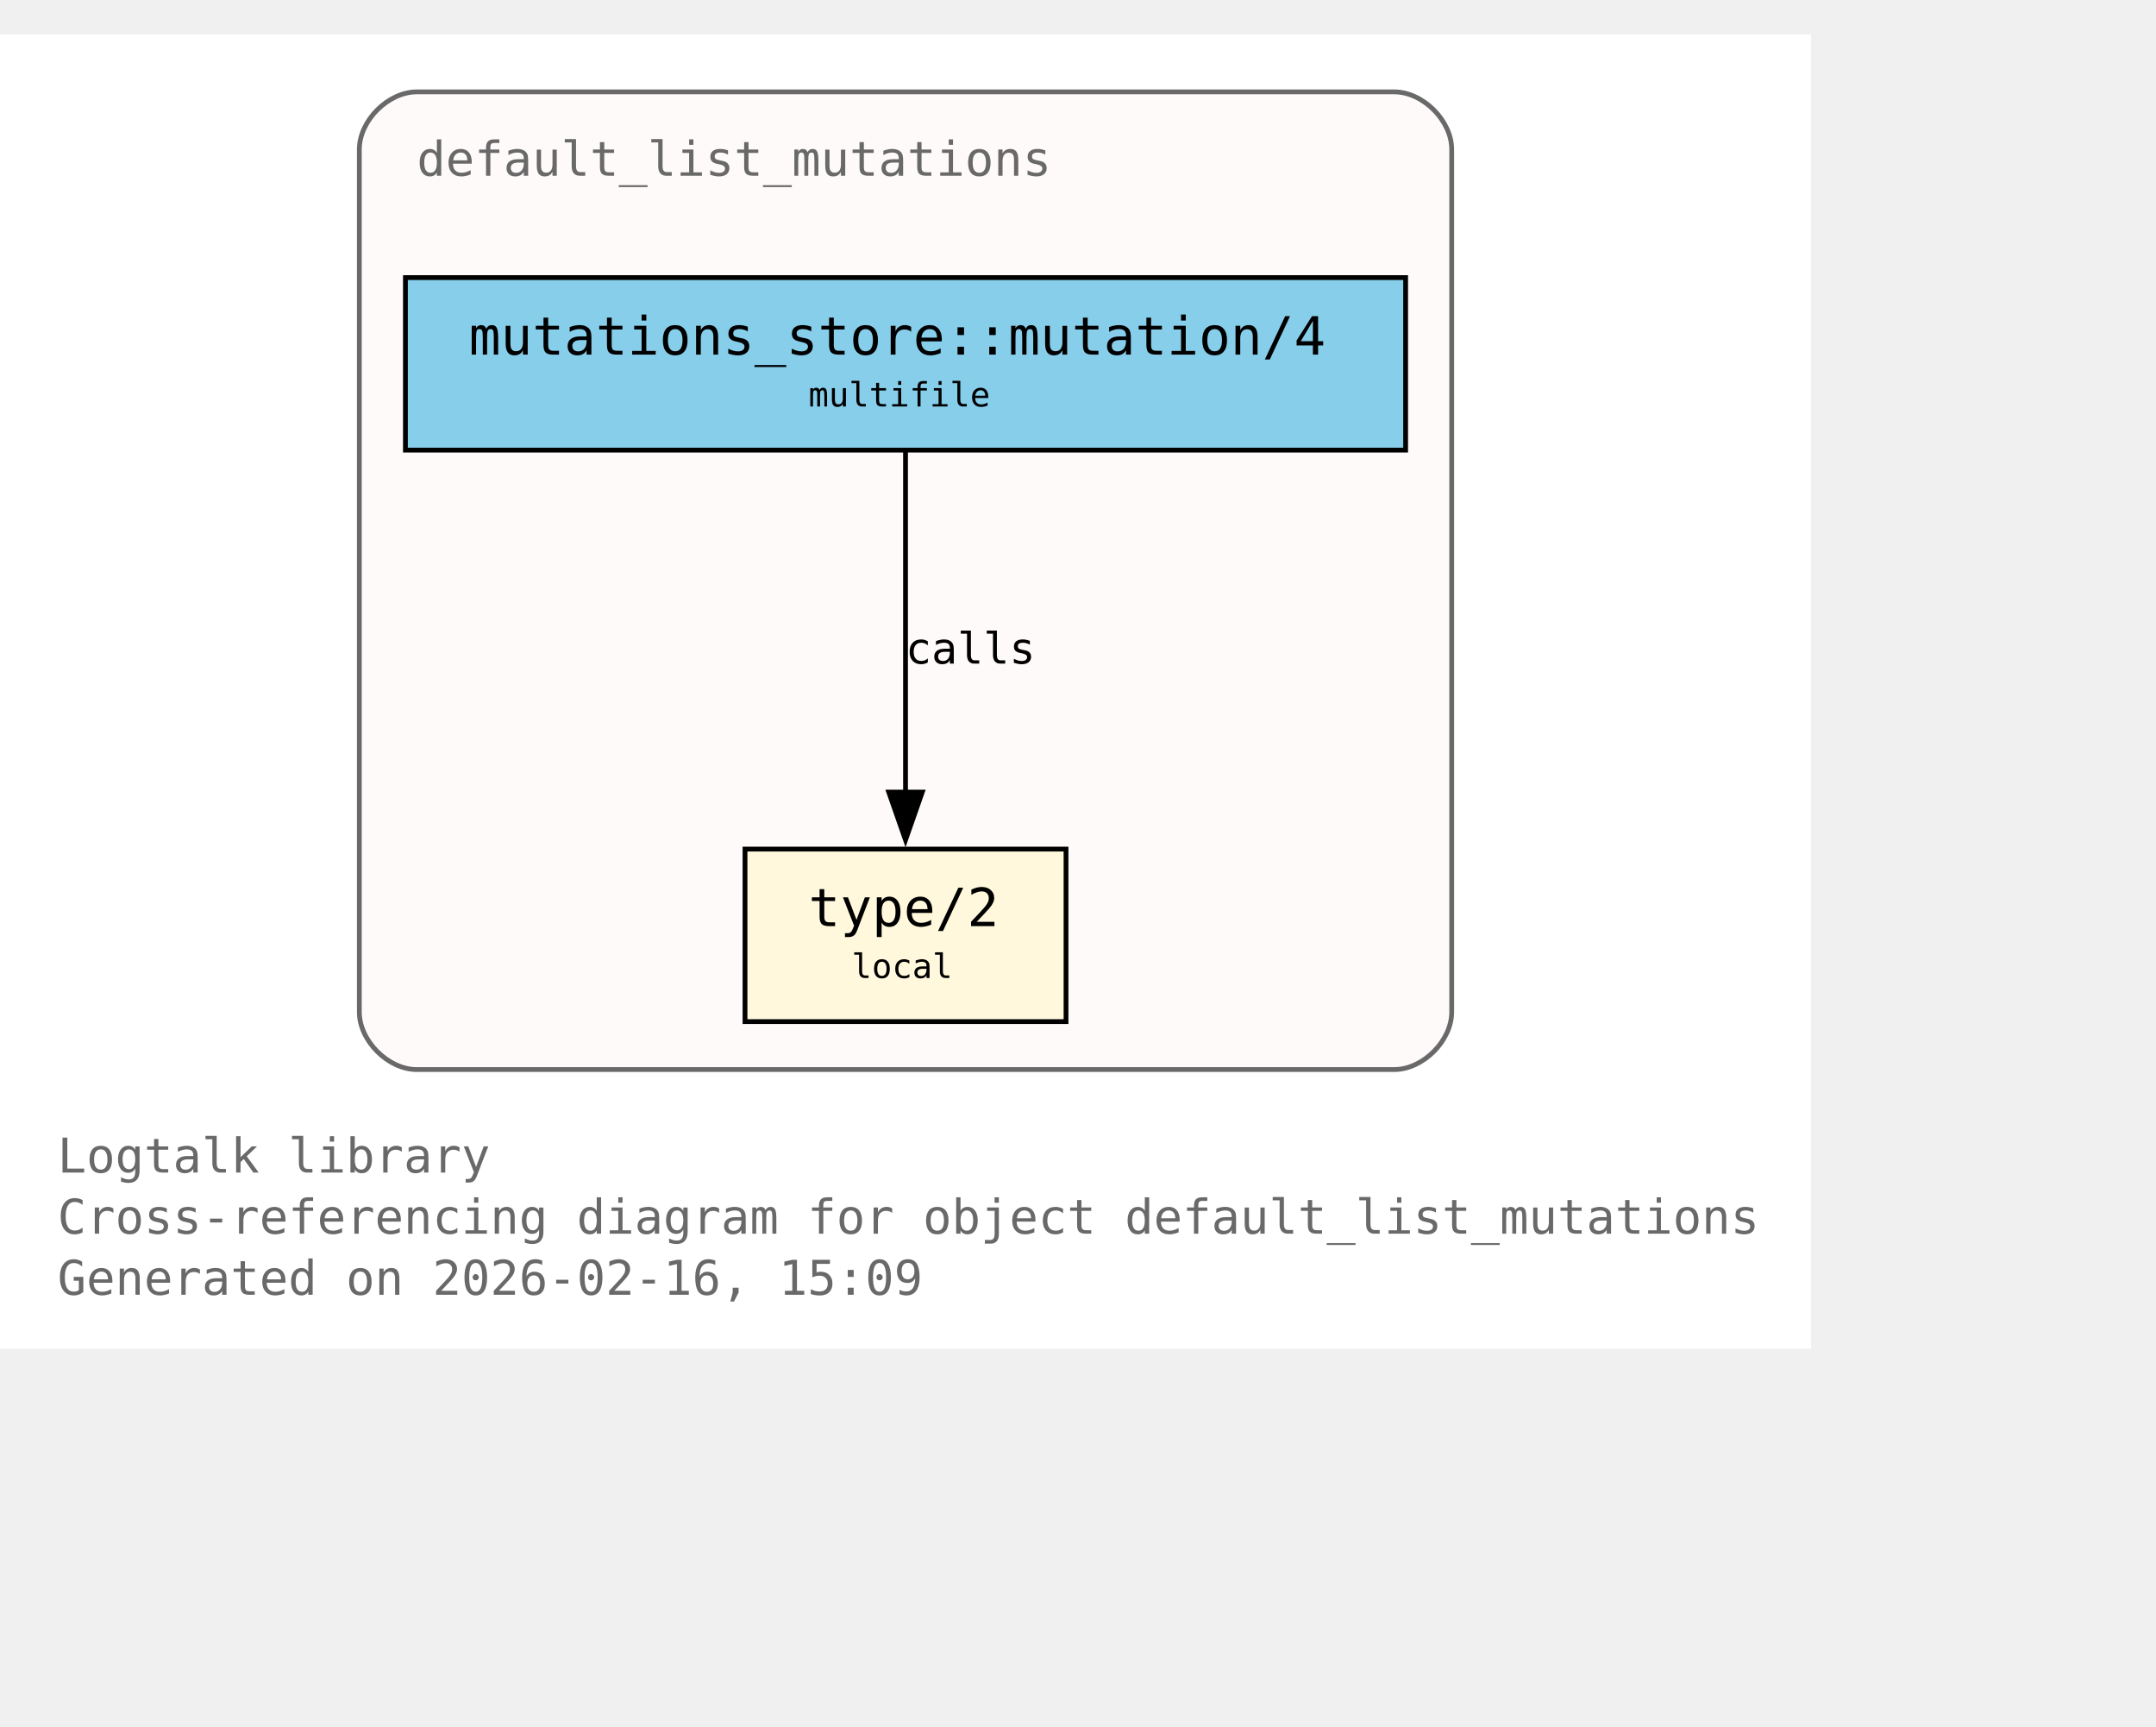
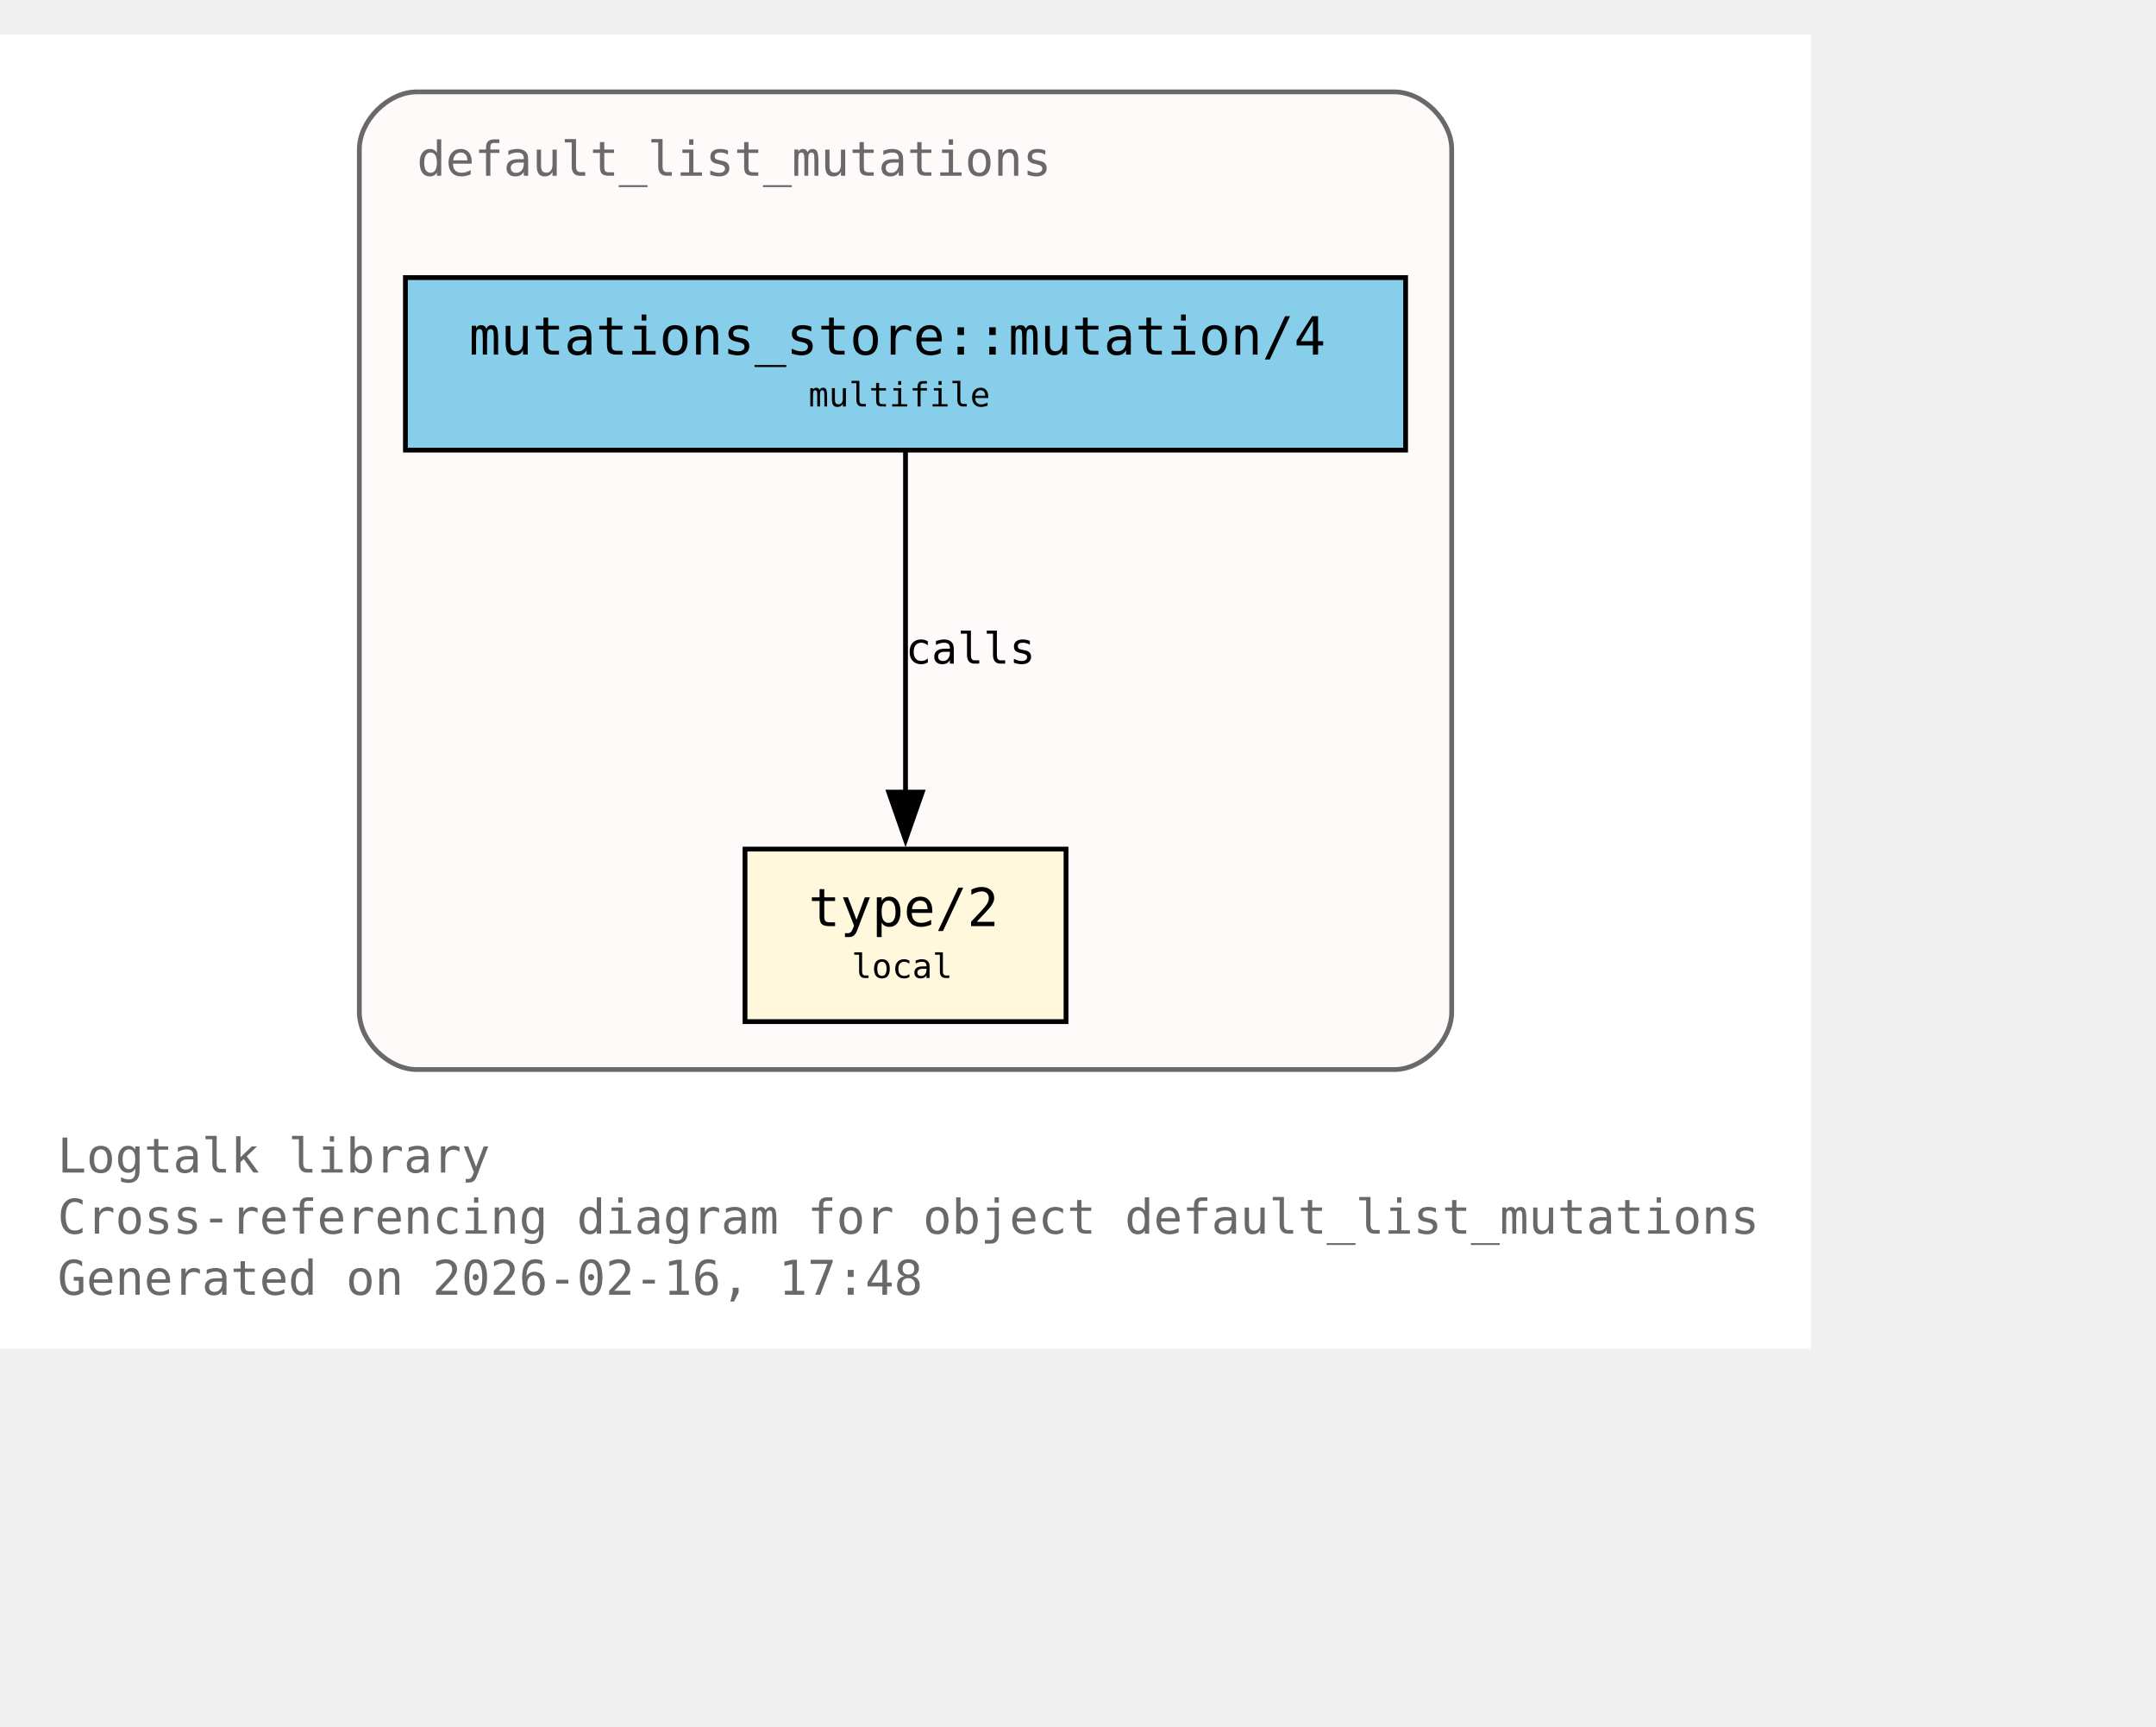
<svg xmlns="http://www.w3.org/2000/svg" xmlns:xlink="http://www.w3.org/1999/xlink" width="522pt" height="418pt" viewBox="72.00 72.00 450.00 346.00">
  <g id="graph0" class="graph" transform="scale(1 1) rotate(0) translate(76 342.25)">
    <polygon fill="white" stroke="none" points="-4,4 -4,-270.25 374,-270.25 374,4 -4,4" />
    <text xml:space="preserve" text-anchor="start" x="8" y="-32.75" font-family="Monospace" font-size="10.00" fill="dimgray">Logtalk library</text>
    <text xml:space="preserve" text-anchor="start" x="8" y="-20" font-family="Monospace" font-size="10.00" fill="dimgray">Cross-referencing diagram for object default_list_mutations</text>
-     <text xml:space="preserve" text-anchor="start" x="8" y="-7.25" font-family="Monospace" font-size="10.00" fill="dimgray">Generated on 2026-02-16, 15:09</text>
+     <text xml:space="preserve" text-anchor="start" x="8" y="-7.25" font-family="Monospace" font-size="10.00" fill="dimgray">Generated on 2026-02-16, 17:48</text>
    <g id="clust1" class="cluster">
      <g id="a_clust1">
        <a xlink:title="default_list_mutations">
          <path fill="snow" stroke="dimgray" d="M83,-54.25C83,-54.25 287,-54.25 287,-54.25 293,-54.25 299,-60.25 299,-66.25 299,-66.25 299,-246.25 299,-246.25 299,-252.25 293,-258.25 287,-258.25 287,-258.25 83,-258.25 83,-258.25 77,-258.25 71,-252.25 71,-246.25 71,-246.25 71,-66.25 71,-66.25 71,-60.25 77,-54.25 83,-54.25" />
          <g id="a_clust1_0">
-             <a xlink:href="https://github.com/LogtalkDotOrg/logtalk3/tree/6618bfdc7feac6980d1c077e8f613bd9b3f0827a/library/mutations/default_list_mutations.lgt#L22" xlink:title="https://github.com/LogtalkDotOrg/logtalk3/tree/6618bfdc7feac6980d1c077e8f613bd9b3f0827a/library/mutations/default_list_mutations.lgt#L22">
+             <a xlink:href="https://github.com/LogtalkDotOrg/logtalk3/tree/86ef0cbf977539e8ebe0906d62e4cd5b0533399a/library/mutations/default_list_mutations.lgt#L22" xlink:title="https://github.com/LogtalkDotOrg/logtalk3/tree/86ef0cbf977539e8ebe0906d62e4cd5b0533399a/library/mutations/default_list_mutations.lgt#L22">
              <text xml:space="preserve" text-anchor="start" x="83" y="-240.75" font-family="Monospace" font-size="10.00" fill="dimgray">default_list_mutations</text>
            </a>
          </g>
        </a>
      </g>
    </g>
    <g id="node1" class="node">
      <polygon fill="cornsilk" stroke="black" points="218.5,-100.25 151.5,-100.25 151.5,-64.25 218.5,-64.25 218.5,-100.25" />
      <text xml:space="preserve" text-anchor="start" x="159.5" y="-84.95" font-family="Monospace" font-size="9.00"> </text>
      <g id="a_node1_1">
-         <a xlink:href="https://github.com/LogtalkDotOrg/logtalk3/tree/6618bfdc7feac6980d1c077e8f613bd9b3f0827a/library/mutations/default_list_mutations.lgt#L67" xlink:title="https://github.com/LogtalkDotOrg/logtalk3/tree/6618bfdc7feac6980d1c077e8f613bd9b3f0827a/library/mutations/default_list_mutations.lgt#L67">
+         <a xlink:href="https://github.com/LogtalkDotOrg/logtalk3/tree/86ef0cbf977539e8ebe0906d62e4cd5b0533399a/library/mutations/default_list_mutations.lgt#L67" xlink:title="https://github.com/LogtalkDotOrg/logtalk3/tree/86ef0cbf977539e8ebe0906d62e4cd5b0533399a/library/mutations/default_list_mutations.lgt#L67">
          <text xml:space="preserve" text-anchor="start" x="164.75" y="-84.17" font-family="Monospace" font-size="11.00">type/2</text>
        </a>
      </g>
      <text xml:space="preserve" text-anchor="start" x="205.25" y="-84.95" font-family="Monospace" font-size="9.00"> </text>
      <text xml:space="preserve" text-anchor="start" x="159.5" y="-72.58" font-family="Monospace" font-size="9.00"> </text>
      <text xml:space="preserve" text-anchor="start" x="173.75" y="-73.35" font-family="Monospace" font-size="7.00">local</text>
      <text xml:space="preserve" text-anchor="start" x="205.25" y="-72.58" font-family="Monospace" font-size="9.00"> </text>
    </g>
    <g id="node2" class="node">
      <polygon fill="skyblue" stroke="black" points="289.38,-219.5 80.62,-219.5 80.62,-183.5 289.38,-183.5 289.38,-219.5" />
      <text xml:space="preserve" text-anchor="start" x="88.62" y="-204.2" font-family="Monospace" font-size="9.00"> </text>
      <g id="a_node2_2">
-         <a xlink:href="https://github.com/LogtalkDotOrg/logtalk3/tree/6618bfdc7feac6980d1c077e8f613bd9b3f0827a/library/mutations/default_list_mutations.lgt#L41" xlink:title="https://github.com/LogtalkDotOrg/logtalk3/tree/6618bfdc7feac6980d1c077e8f613bd9b3f0827a/library/mutations/default_list_mutations.lgt#L41">
+         <a xlink:href="https://github.com/LogtalkDotOrg/logtalk3/tree/86ef0cbf977539e8ebe0906d62e4cd5b0533399a/library/mutations/default_list_mutations.lgt#L41" xlink:title="https://github.com/LogtalkDotOrg/logtalk3/tree/86ef0cbf977539e8ebe0906d62e4cd5b0533399a/library/mutations/default_list_mutations.lgt#L41">
          <text xml:space="preserve" text-anchor="start" x="93.88" y="-203.43" font-family="Monospace" font-size="11.00">mutations_store::mutation/4</text>
        </a>
      </g>
      <text xml:space="preserve" text-anchor="start" x="276.12" y="-204.2" font-family="Monospace" font-size="9.00"> </text>
      <text xml:space="preserve" text-anchor="start" x="88.62" y="-191.82" font-family="Monospace" font-size="9.00"> </text>
      <text xml:space="preserve" text-anchor="start" x="164.75" y="-192.6" font-family="Monospace" font-size="7.00">multifile</text>
      <text xml:space="preserve" text-anchor="start" x="276.12" y="-191.82" font-family="Monospace" font-size="9.00"> </text>
    </g>
    <g id="edge1" class="edge">
      <g id="a_edge1">
-         <a xlink:href="https://github.com/LogtalkDotOrg/logtalk3/tree/6618bfdc7feac6980d1c077e8f613bd9b3f0827a/library/mutations/default_list_mutations.lgt#L41" xlink:title="calls">
+         <a xlink:href="https://github.com/LogtalkDotOrg/logtalk3/tree/86ef0cbf977539e8ebe0906d62e4cd5b0533399a/library/mutations/default_list_mutations.lgt#L41" xlink:title="calls">
          <path fill="none" stroke="black" d="M185,-183.2C185,-164.5 185,-134.37 185,-112.08" />
          <polygon fill="black" stroke="black" points="188.5,-112.14 185,-102.14 181.5,-112.14 188.5,-112.14" />
        </a>
      </g>
      <g id="a_edge1-label">
-         <a xlink:href="https://github.com/LogtalkDotOrg/logtalk3/tree/6618bfdc7feac6980d1c077e8f613bd9b3f0827a/library/mutations/default_list_mutations.lgt#L41" xlink:title="https://github.com/LogtalkDotOrg/logtalk3/tree/6618bfdc7feac6980d1c077e8f613bd9b3f0827a/library/mutations/default_list_mutations.lgt#L41">
+         <a xlink:href="https://github.com/LogtalkDotOrg/logtalk3/tree/86ef0cbf977539e8ebe0906d62e4cd5b0533399a/library/mutations/default_list_mutations.lgt#L41" xlink:title="https://github.com/LogtalkDotOrg/logtalk3/tree/86ef0cbf977539e8ebe0906d62e4cd5b0533399a/library/mutations/default_list_mutations.lgt#L41">
          <text xml:space="preserve" text-anchor="start" x="185" y="-138.95" font-family="Monospace" font-size="9.00">calls</text>
        </a>
      </g>
    </g>
  </g>
</svg>
